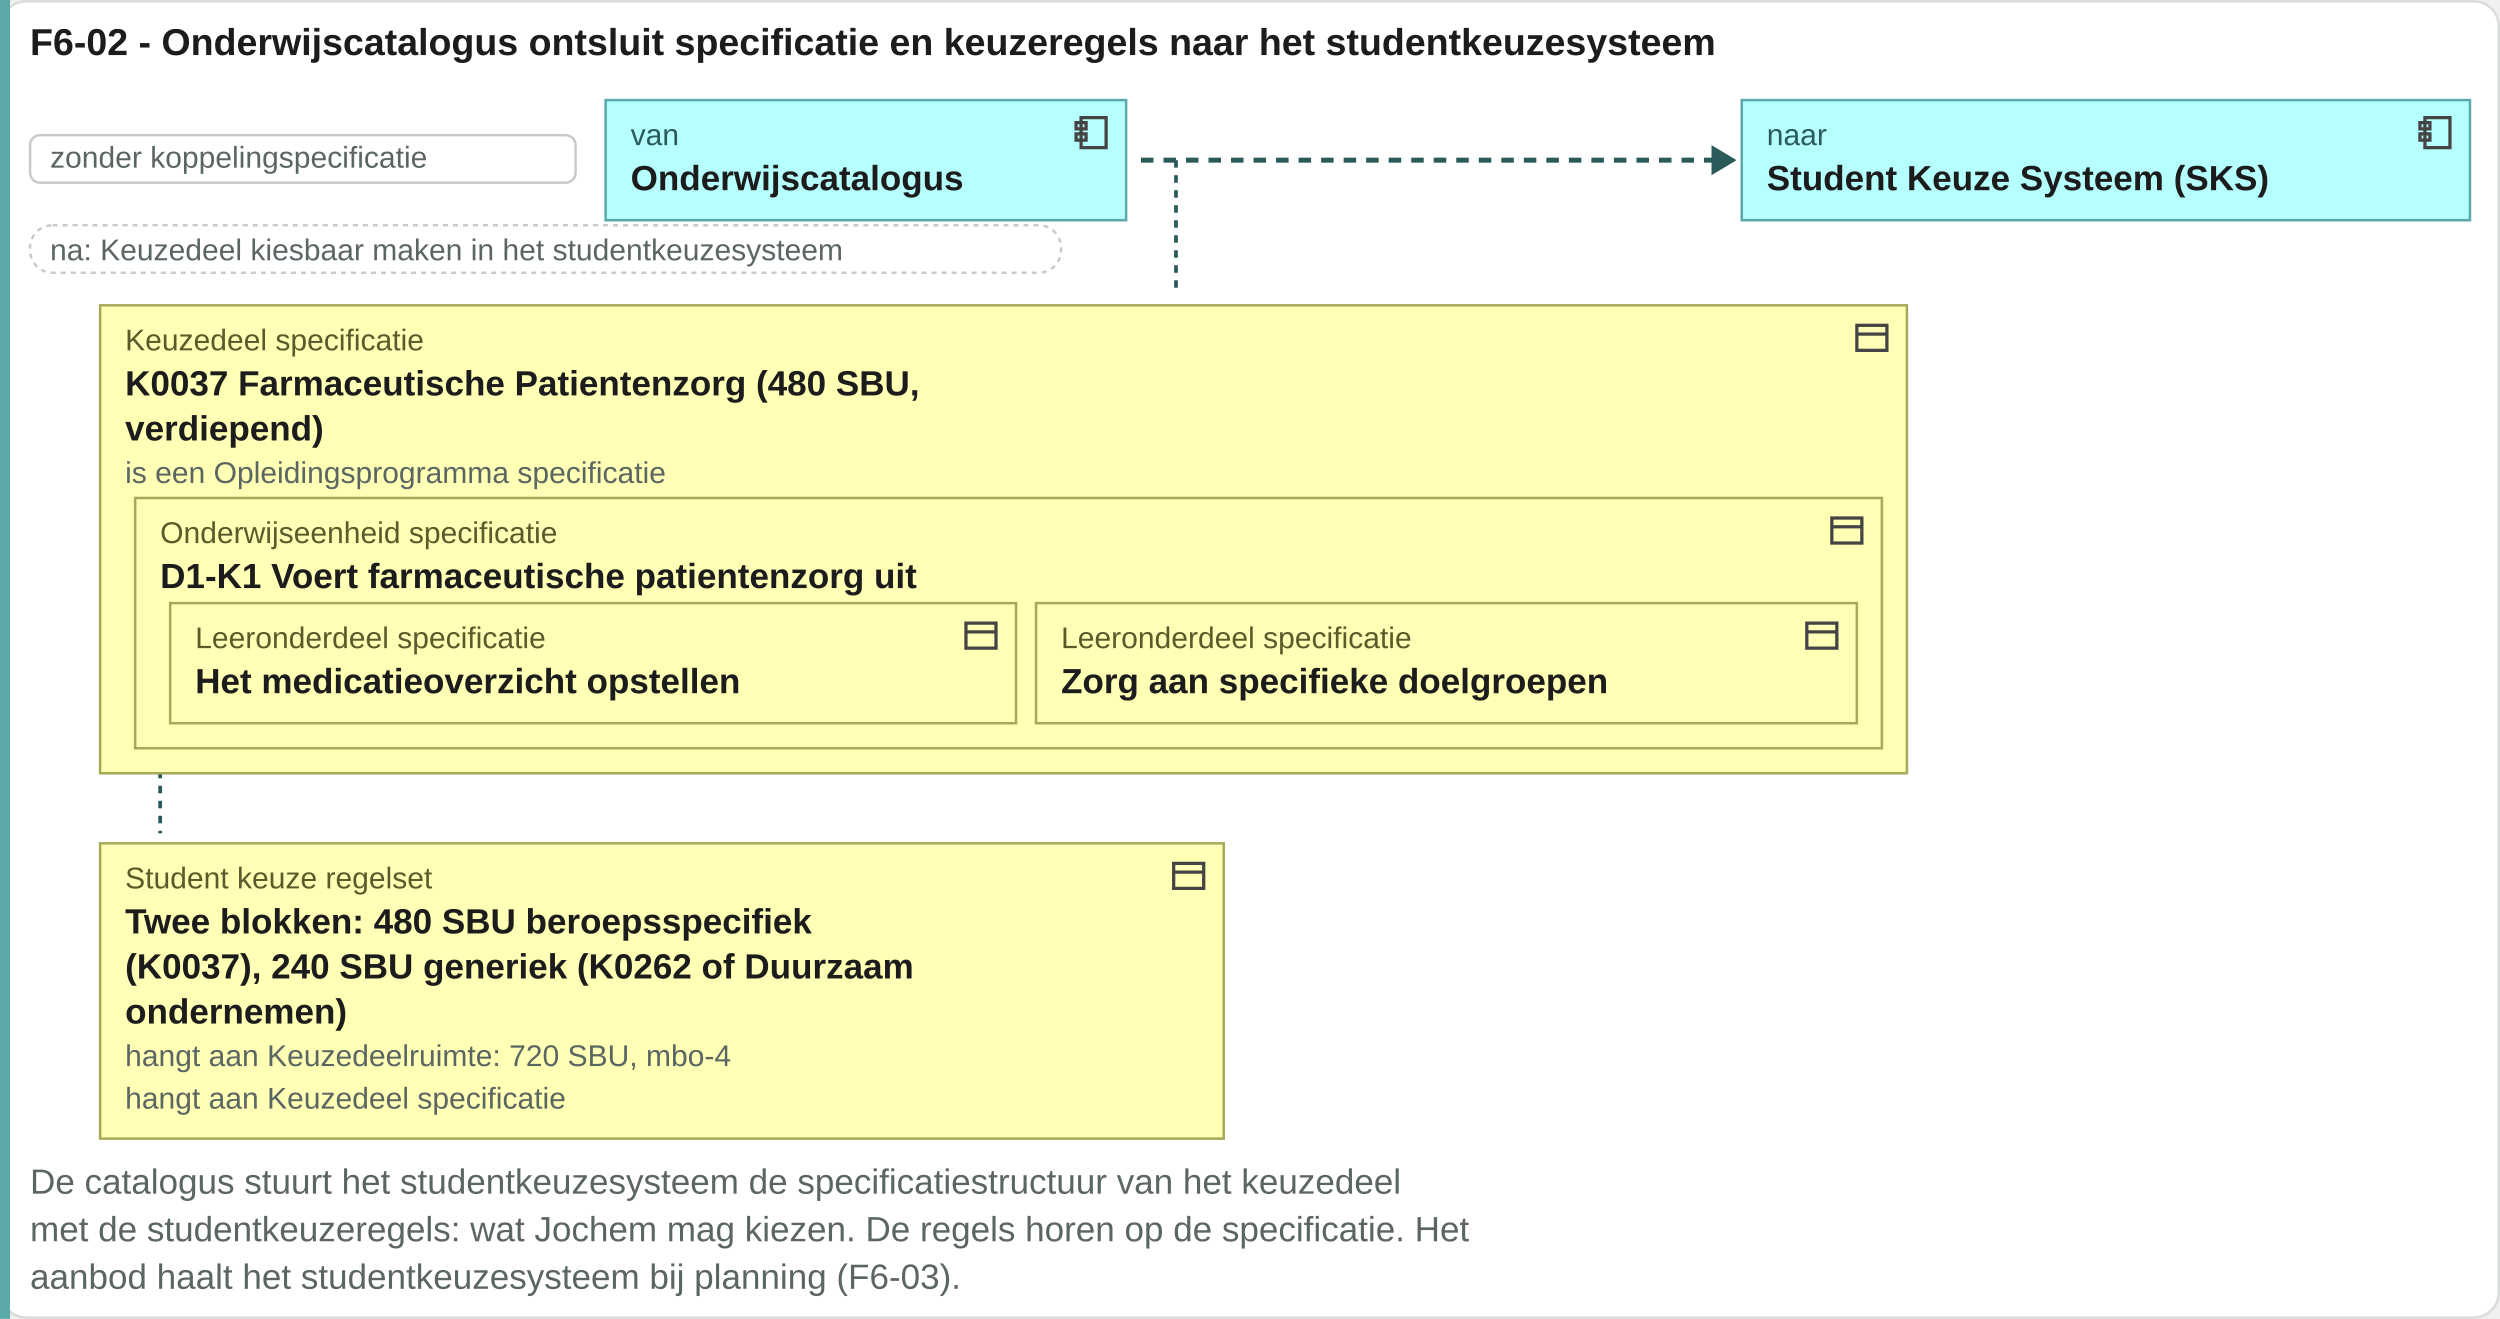
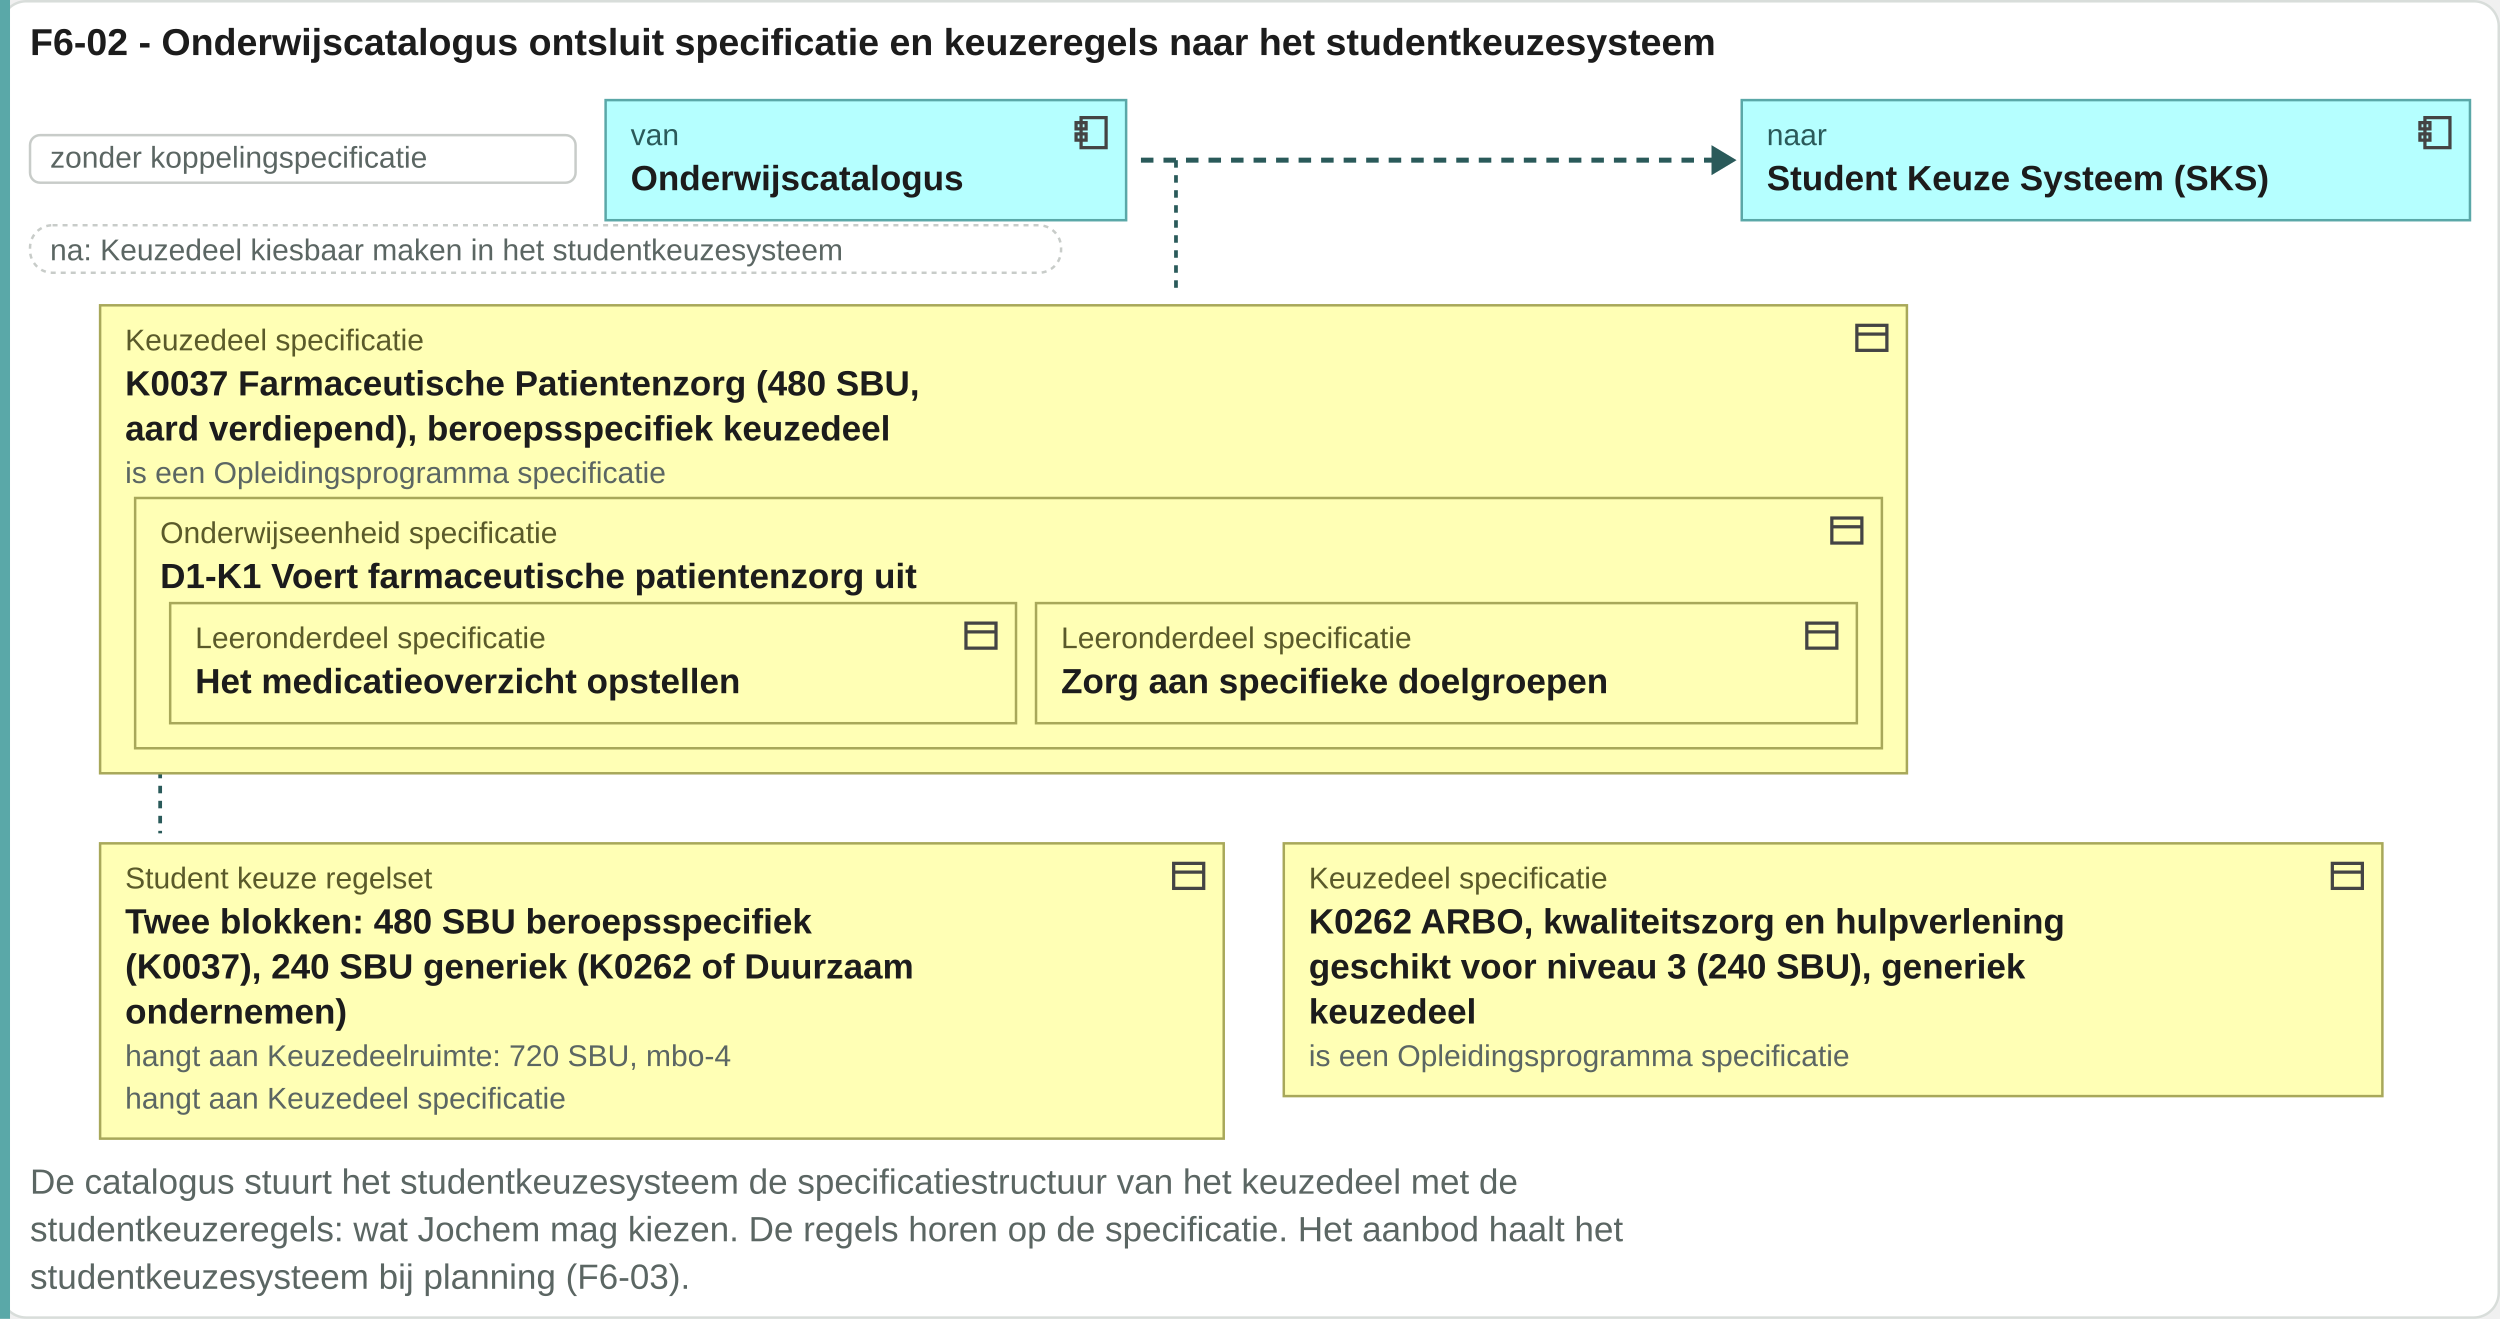
<svg xmlns="http://www.w3.org/2000/svg" viewBox="0 0 999 527" width="999" height="527">
  <rect x="0.5" y="0.5" width="998" height="526" rx="10" fill="#ffffff" stroke="#d8ddda" />
  <text x="12" y="22" font-family="Arial, Helvetica, sans-serif" font-size="15" font-weight="bold" fill="#1c1c1c" text-anchor="start">F6-02 - Onderwijscatalogus ontsluit specificatie en keuzeregels naar het studentkeuzesysteem</text>
  <rect x="0" y="0" width="4" height="527" fill="#5aa8a8" />
  <rect x="12" y="54" width="218" height="19" rx="4" fill="#ffffff" stroke="#c8ccc9" />
  <text x="20" y="67" font-family="Arial, Helvetica, sans-serif" font-size="12" fill="#5b6663" text-anchor="start">zonder koppelingspecificatie</text>
  <rect x="242" y="40" width="208" height="48" rx="0" fill="#b5ffff" stroke="#5aa8a8" />
  <g transform="translate(428,45)" fill="none" stroke="#444" stroke-width="1.3">
    <rect x="4" y="2" width="10" height="12" />
    <rect x="2" y="4" width="4" height="2.5" />
    <rect x="2" y="8.5" width="4" height="2.5" />
  </g>
  <text x="252" y="58" font-family="Arial, Helvetica, sans-serif" font-size="12" fill="#2a5a5a" text-anchor="start">van</text>
  <text x="252" y="76" font-family="Arial, Helvetica, sans-serif" font-size="14" font-weight="bold" fill="#1c1c1c" text-anchor="start">Onderwijscatalogus</text>
  <path d="M455.92 64H685.92" stroke="#2a5a5a" stroke-width="2" stroke-dasharray="5 4" />
  <path d="M683.92 58l10 6-10 6z" fill="#2a5a5a" />
  <rect x="696" y="40" width="291" height="48" rx="0" fill="#b5ffff" stroke="#5aa8a8" />
  <g transform="translate(965,45)" fill="none" stroke="#444" stroke-width="1.3">
    <rect x="4" y="2" width="10" height="12" />
    <rect x="2" y="4" width="4" height="2.5" />
    <rect x="2" y="8.5" width="4" height="2.5" />
  </g>
  <text x="706" y="58" font-family="Arial, Helvetica, sans-serif" font-size="12" fill="#2a5a5a" text-anchor="start">naar</text>
  <text x="706" y="76" font-family="Arial, Helvetica, sans-serif" font-size="14" font-weight="bold" fill="#1c1c1c" text-anchor="start">Student Keuze Systeem (SKS)</text>
  <rect x="12" y="90" width="412" height="19" rx="9" fill="#ffffff" stroke="#c8ccc9" stroke-dasharray="2 2" />
  <text x="20" y="104" font-family="Arial, Helvetica, sans-serif" font-size="12" fill="#5b6663" text-anchor="start">na: Keuzedeel kiesbaar maken in het studentkeuzesysteem</text>
  <path d="M469.92 64V118" stroke="#2a5a5a" stroke-width="1.5" stroke-dasharray="3 3" />
  <path d="M64 122V333" stroke="#2a5a5a" stroke-width="1.5" stroke-dasharray="3 3" />
  <rect x="40" y="122" width="722" height="187" rx="0" fill="#ffffb5" stroke="#a8a85a" />
  <g transform="translate(740,127)" fill="none" stroke="#444" stroke-width="1.3">
    <rect x="2" y="3" width="12" height="10" />
    <path d="M2 6.5h12" />
  </g>
  <text x="50" y="140" font-family="Arial, Helvetica, sans-serif" font-size="12" fill="#5a5a2a" text-anchor="start">Keuzedeel specificatie</text>
  <rect x="54" y="199" width="698" height="100" rx="0" fill="#ffffb5" stroke="#a8a85a" />
  <g transform="translate(730,204)" fill="none" stroke="#444" stroke-width="1.3">
    <rect x="2" y="3" width="12" height="10" />
    <path d="M2 6.5h12" />
  </g>
  <text x="64" y="217" font-family="Arial, Helvetica, sans-serif" font-size="12" fill="#5a5a2a" text-anchor="start">Onderwijseenheid specificatie</text>
  <rect x="68" y="241" width="338" height="48" rx="0" fill="#ffffb5" stroke="#a8a85a" />
  <g transform="translate(384,246)" fill="none" stroke="#444" stroke-width="1.3">
    <rect x="2" y="3" width="12" height="10" />
    <path d="M2 6.5h12" />
  </g>
  <text x="78" y="259" font-family="Arial, Helvetica, sans-serif" font-size="12" fill="#5a5a2a" text-anchor="start">Leeronderdeel specificatie</text>
  <text x="78" y="277" font-family="Arial, Helvetica, sans-serif" font-size="14" font-weight="bold" fill="#1c1c1c" text-anchor="start">Het medicatieoverzicht opstellen</text>
  <rect x="414" y="241" width="328" height="48" rx="0" fill="#ffffb5" stroke="#a8a85a" />
  <g transform="translate(720,246)" fill="none" stroke="#444" stroke-width="1.3">
    <rect x="2" y="3" width="12" height="10" />
    <path d="M2 6.5h12" />
  </g>
  <text x="424" y="259" font-family="Arial, Helvetica, sans-serif" font-size="12" fill="#5a5a2a" text-anchor="start">Leeronderdeel specificatie</text>
  <text x="424" y="277" font-family="Arial, Helvetica, sans-serif" font-size="14" font-weight="bold" fill="#1c1c1c" text-anchor="start">Zorg aan specifieke doelgroepen</text>
  <text x="64" y="235" font-family="Arial, Helvetica, sans-serif" font-size="14" font-weight="bold" fill="#1c1c1c" text-anchor="start">D1-K1 Voert farmaceutische patientenzorg uit</text>
  <text x="50" y="158" font-family="Arial, Helvetica, sans-serif" font-size="14" font-weight="bold" fill="#1c1c1c" text-anchor="start">K0037 Farmaceutische Patientenzorg (480 SBU,</text>
-   <text x="50" y="176" font-family="Arial, Helvetica, sans-serif" font-size="14" font-weight="bold" fill="#1c1c1c" text-anchor="start">verdiepend)</text>
+   <text x="50" y="176" font-family="Arial, Helvetica, sans-serif" font-size="14" font-weight="bold" fill="#1c1c1c" text-anchor="start">aard verdiepend), beroepsspecifiek keuzedeel</text>
  <text x="50" y="193" font-family="Arial, Helvetica, sans-serif" font-size="12" fill="#5b6663" text-anchor="start">is een Opleidingsprogramma specificatie</text>
  <rect x="40" y="337" width="449" height="118" rx="0" fill="#ffffb5" stroke="#a8a85a" />
  <g transform="translate(467,342)" fill="none" stroke="#444" stroke-width="1.3">
    <rect x="2" y="3" width="12" height="10" />
    <path d="M2 6.5h12" />
  </g>
  <text x="50" y="355" font-family="Arial, Helvetica, sans-serif" font-size="12" fill="#5a5a2a" text-anchor="start">Student keuze regelset</text>
  <text x="50" y="373" font-family="Arial, Helvetica, sans-serif" font-size="14" font-weight="bold" fill="#1c1c1c" text-anchor="start">Twee blokken: 480 SBU beroepsspecifiek</text>
  <text x="50" y="391" font-family="Arial, Helvetica, sans-serif" font-size="14" font-weight="bold" fill="#1c1c1c" text-anchor="start">(K0037), 240 SBU generiek (K0262 of Duurzaam</text>
  <text x="50" y="409" font-family="Arial, Helvetica, sans-serif" font-size="14" font-weight="bold" fill="#1c1c1c" text-anchor="start">ondernemen)</text>
  <text x="50" y="426" font-family="Arial, Helvetica, sans-serif" font-size="12" fill="#5b6663" text-anchor="start">hangt aan Keuzedeelruimte: 720 SBU, mbo-4</text>
  <text x="50" y="443" font-family="Arial, Helvetica, sans-serif" font-size="12" fill="#5b6663" text-anchor="start">hangt aan Keuzedeel specificatie</text>
-   <text x="12" y="477" font-family="Arial, Helvetica, sans-serif" font-size="14" fill="#5b6663" text-anchor="start">De catalogus stuurt het studentkeuzesysteem de specificatiestructuur van het keuzedeel</text>
-   <text x="12" y="496" font-family="Arial, Helvetica, sans-serif" font-size="14" fill="#5b6663" text-anchor="start">met de studentkeuzeregels: wat Jochem mag kiezen. De regels horen op de specificatie. Het</text>
-   <text x="12" y="515" font-family="Arial, Helvetica, sans-serif" font-size="14" fill="#5b6663" text-anchor="start">aanbod haalt het studentkeuzesysteem bij planning (F6-03).</text>
+   <rect x="513" y="337" width="439" height="101" rx="0" fill="#ffffb5" stroke="#a8a85a" />
+   <g transform="translate(930,342)" fill="none" stroke="#444" stroke-width="1.3">
+     <rect x="2" y="3" width="12" height="10" />
+     <path d="M2 6.5h12" />
+   </g>
+   <text x="523" y="355" font-family="Arial, Helvetica, sans-serif" font-size="12" fill="#5a5a2a" text-anchor="start">Keuzedeel specificatie</text>
+   <text x="523" y="373" font-family="Arial, Helvetica, sans-serif" font-size="14" font-weight="bold" fill="#1c1c1c" text-anchor="start">K0262 ARBO, kwaliteitszorg en hulpverlening</text>
+   <text x="523" y="391" font-family="Arial, Helvetica, sans-serif" font-size="14" font-weight="bold" fill="#1c1c1c" text-anchor="start">geschikt voor niveau 3 (240 SBU), generiek</text>
+   <text x="523" y="409" font-family="Arial, Helvetica, sans-serif" font-size="14" font-weight="bold" fill="#1c1c1c" text-anchor="start">keuzedeel</text>
+   <text x="523" y="426" font-family="Arial, Helvetica, sans-serif" font-size="12" fill="#5b6663" text-anchor="start">is een Opleidingsprogramma specificatie</text>
+   <text x="12" y="477" font-family="Arial, Helvetica, sans-serif" font-size="14" fill="#5b6663" text-anchor="start">De catalogus stuurt het studentkeuzesysteem de specificatiestructuur van het keuzedeel met de</text>
+   <text x="12" y="496" font-family="Arial, Helvetica, sans-serif" font-size="14" fill="#5b6663" text-anchor="start">studentkeuzeregels: wat Jochem mag kiezen. De regels horen op de specificatie. Het aanbod haalt het</text>
+   <text x="12" y="515" font-family="Arial, Helvetica, sans-serif" font-size="14" fill="#5b6663" text-anchor="start">studentkeuzesysteem bij planning (F6-03).</text>
</svg>
